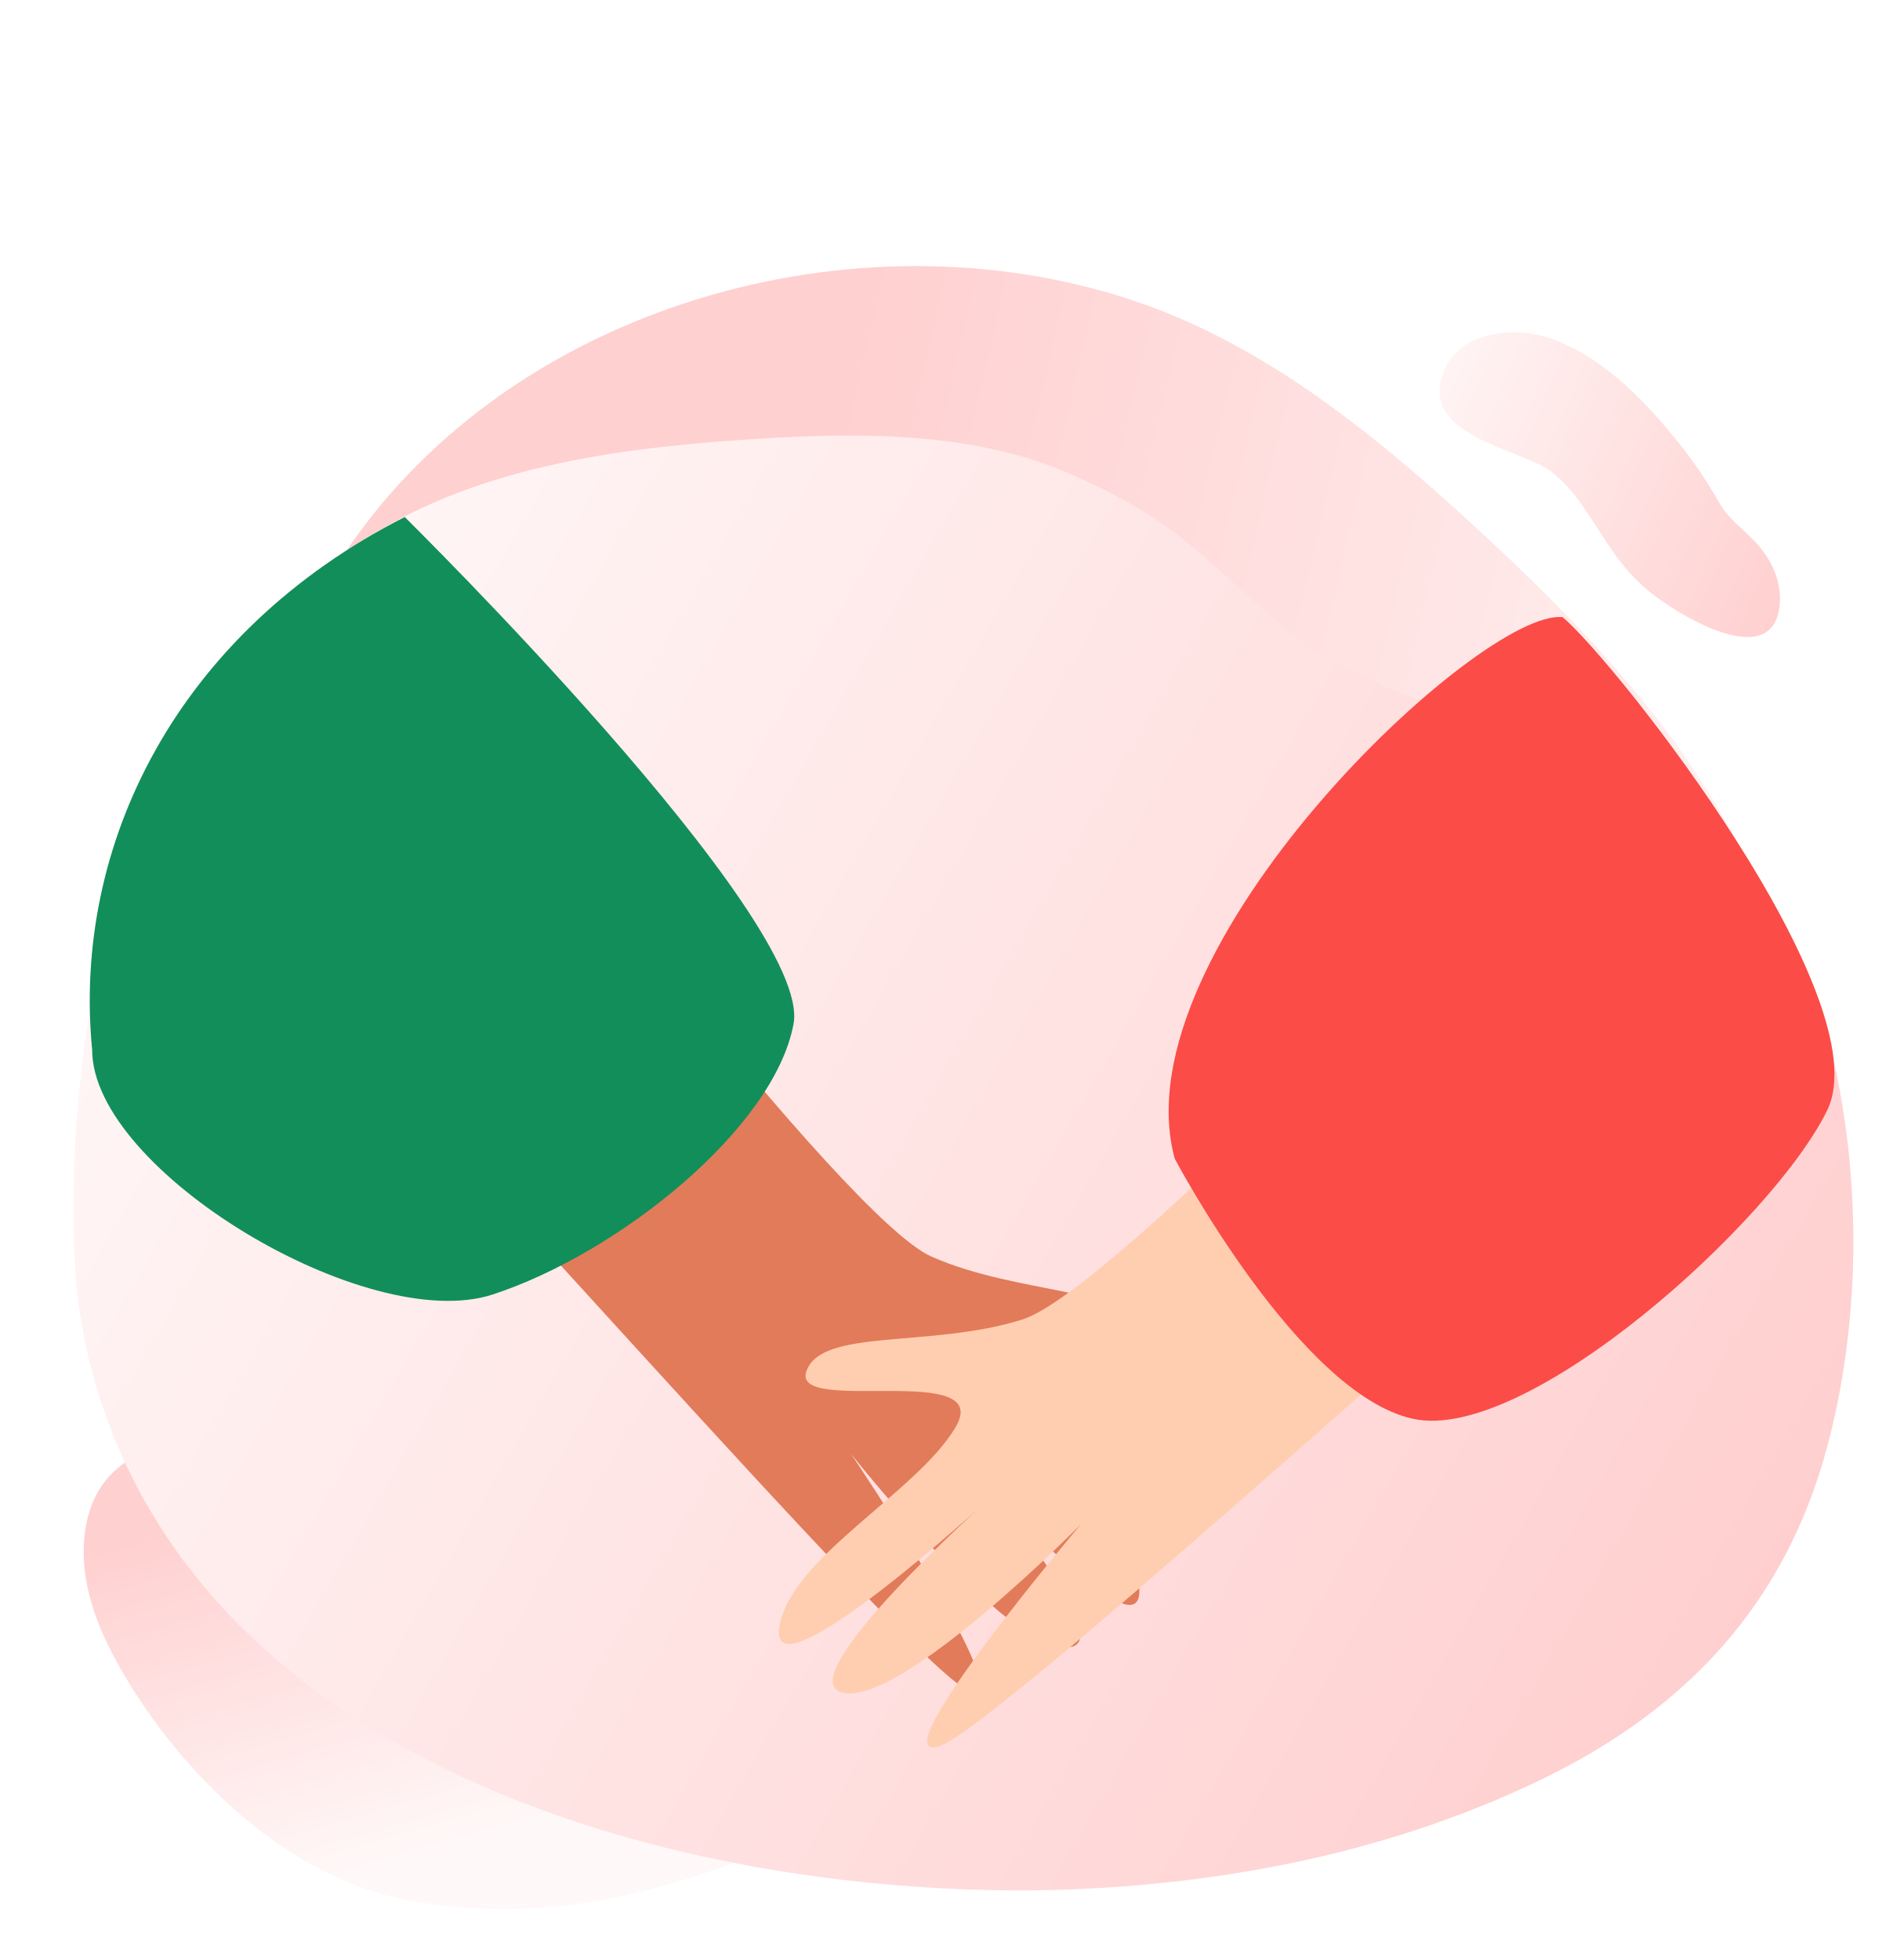
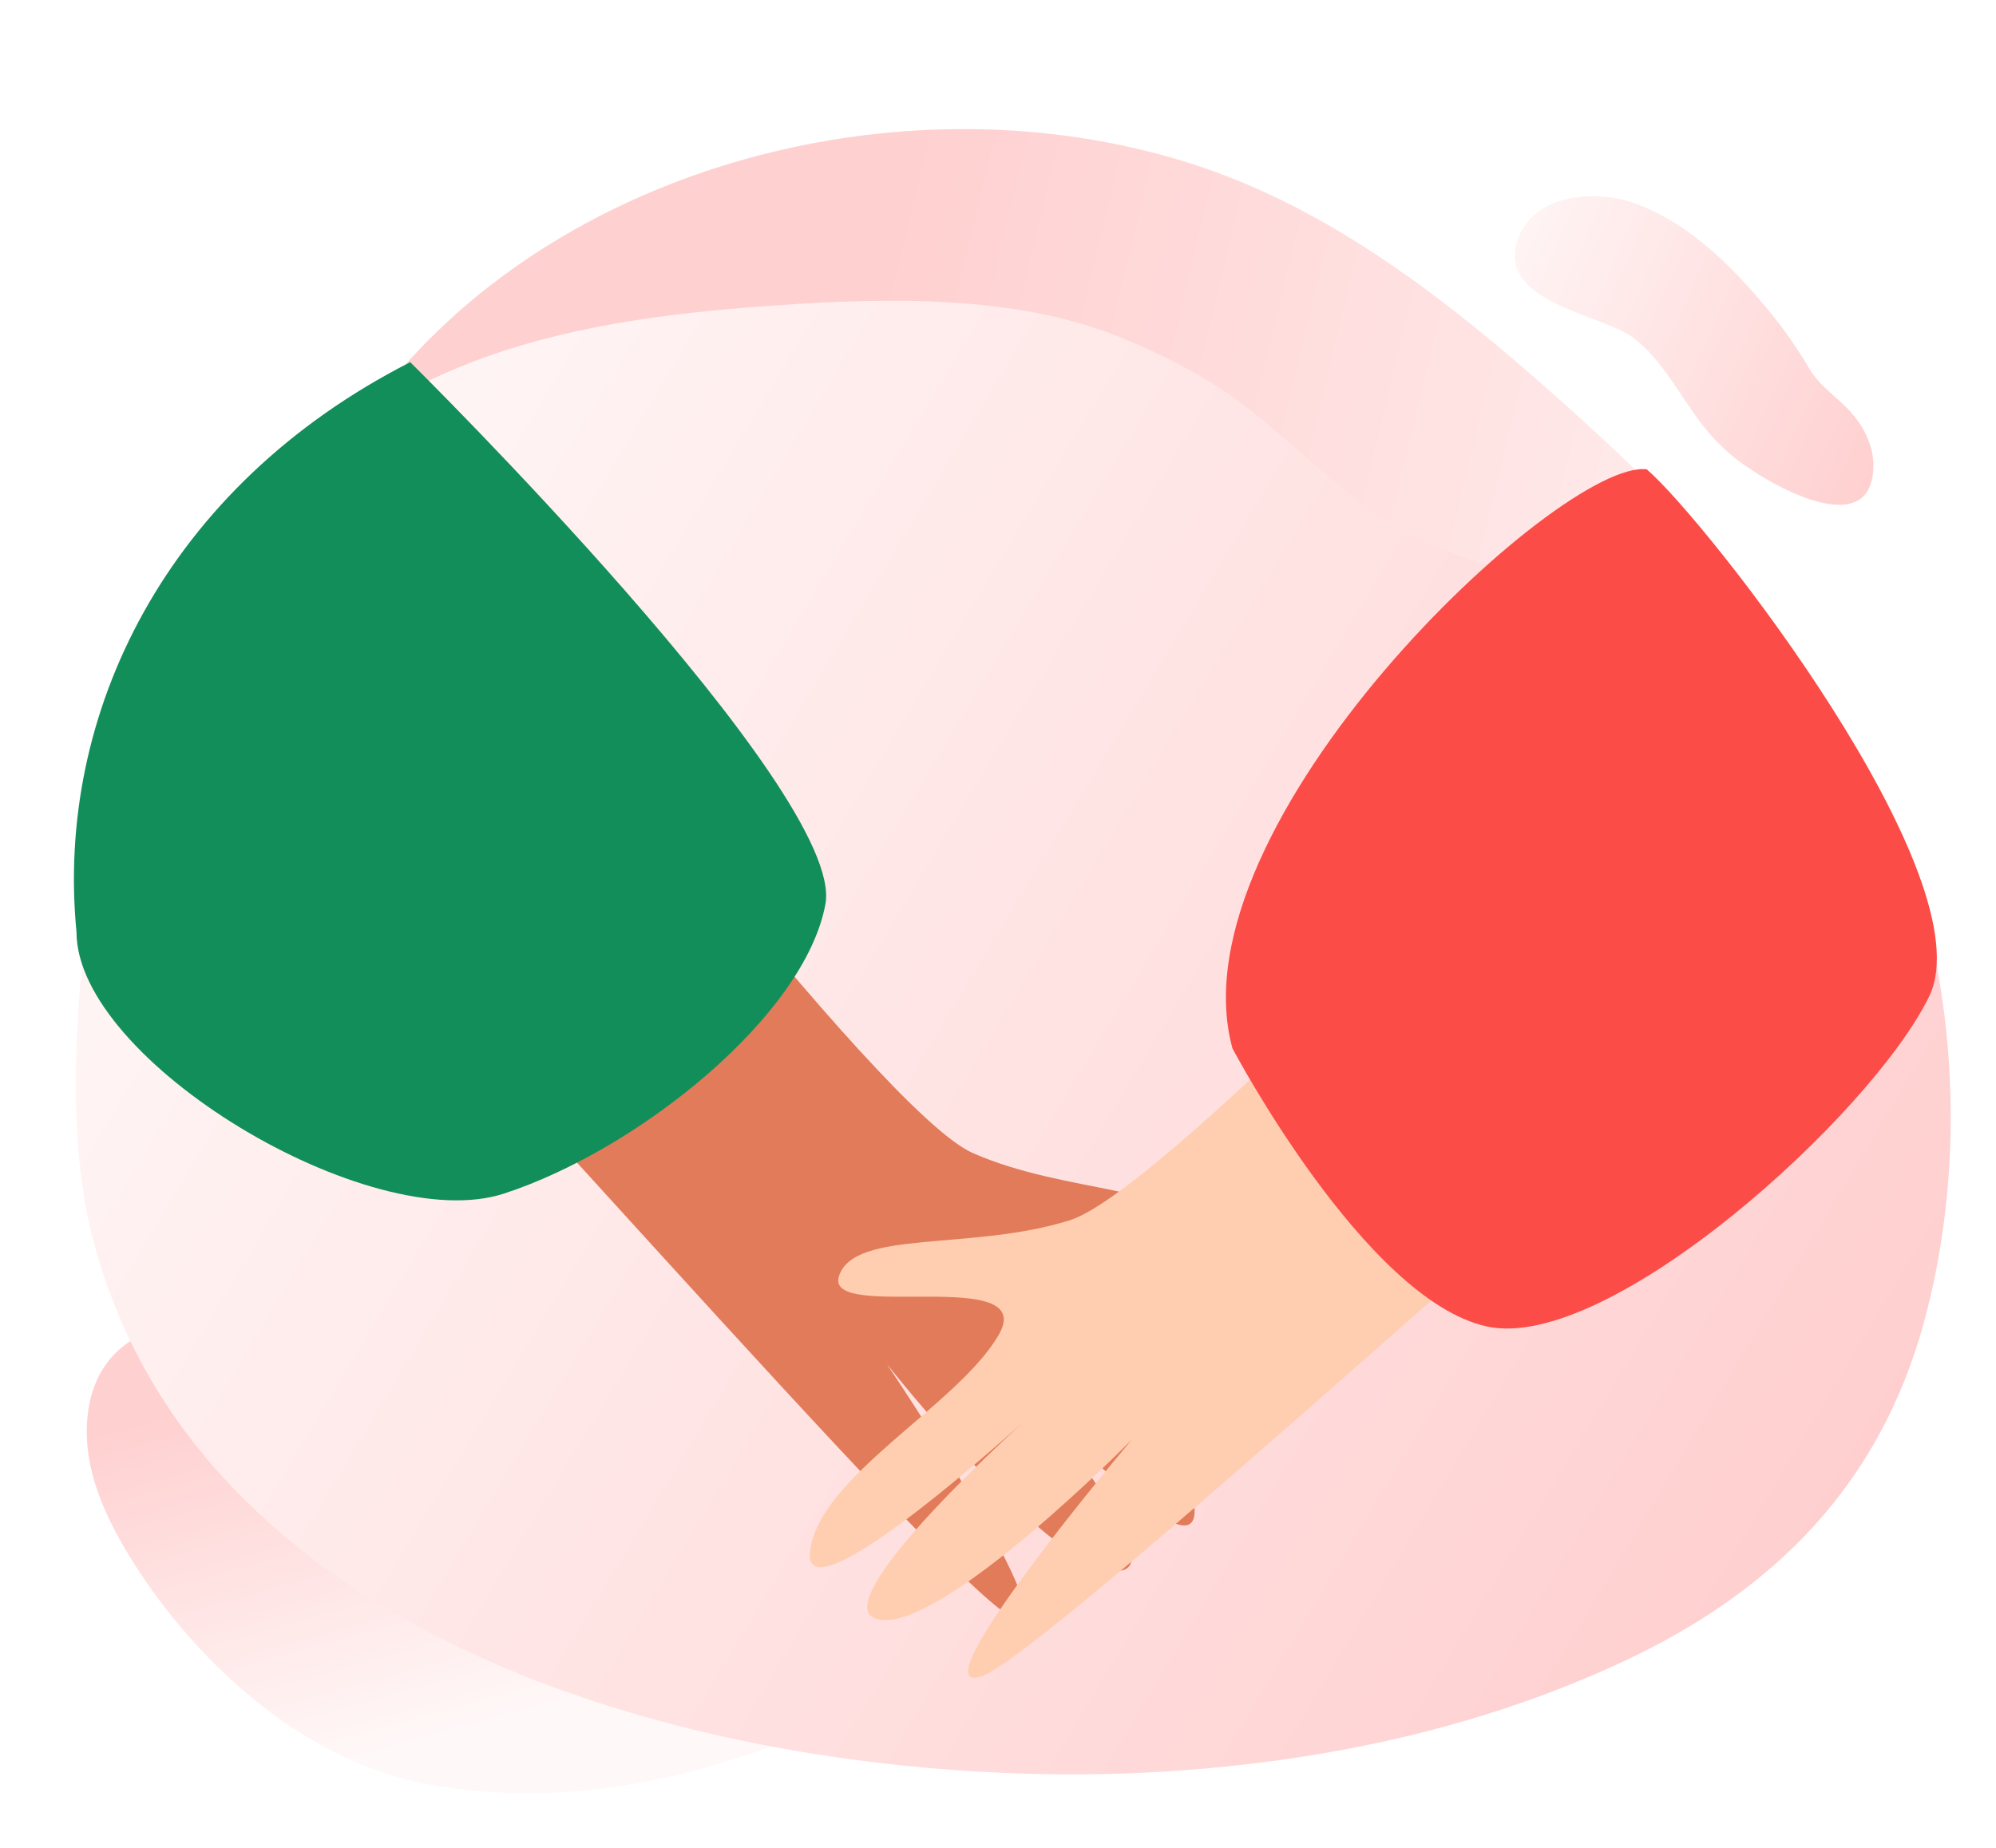
- <svg xmlns="http://www.w3.org/2000/svg" width="284" height="294" viewBox="0 0 284 294" fill="none">
-   <path d="M107.802 280.258C92.655 285.625 77.361 288.104 61.048 285.005C42.865 281.549 27.094 265.989 18.183 250.471C14.872 244.707 12.236 238.267 12.581 231.63C13.382 216.298 27.866 214.585 40.161 217.065C47.092 218.459 53.456 221.634 59.748 224.778C70.193 230.001 82.446 232.57 91.811 239.81C94.953 242.246 97.313 245.174 100.964 246.946C106.644 249.706 113.128 251.009 118.962 253.52C123.943 255.675 129.511 259.22 129.518 264.645C129.519 270.208 123.714 273.754 118.614 275.969C115.004 277.547 111.41 278.986 107.802 280.258Z" fill="url(#paint0_linear)" />
-   <path d="M52.05 82.496C76.863 45.928 128.172 31.246 169.761 44.995C189.816 51.628 206.623 65.439 222.125 79.777C235.789 92.414 249.045 106.044 258.377 122.29C264.748 133.379 269.309 146.671 272.529 159.081C277.344 177.661 272.971 201.602 248.952 199.848C243.317 199.437 238.442 197.411 233.171 195.638C228.908 194.201 224.73 195.063 220.304 194.361C209.162 192.597 198.429 188.495 188.28 183.69C167.596 173.89 148.697 160.575 127.425 151.987C109.993 144.958 91.377 141.329 72.581 141.296C64.651 141.283 56.313 141.838 49.22 138.292C31.737 129.545 39.599 105.958 46.129 92.69C47.858 89.156 49.837 85.749 52.05 82.496Z" fill="url(#paint1_linear)" />
-   <path d="M246.597 88.015C250.682 91.715 266.732 101.815 267.041 89.962C267.114 87.01 265.775 84.142 263.952 81.98C261.867 79.498 259.502 78.196 257.874 75.304C255.881 71.813 253.613 68.531 251.099 65.502C245.959 59.197 239.958 53.372 232.676 50.777C227.569 48.959 218.922 49.416 216.496 55.961C212.962 65.49 228.074 67.235 232.683 70.708C237.057 73.995 239.534 79.642 242.999 84.131C244.094 85.546 245.298 86.846 246.597 88.015Z" fill="url(#paint2_linear)" />
-   <path d="M171.059 76.425C179.712 81.519 186.202 89.145 194.091 95.286C207.225 105.509 225.228 107.6 240.29 114.71C255.648 121.963 267.245 133.236 272.488 149.483C279.262 170.455 279.906 195.395 274.151 216.955C267.813 240.687 252.929 256.451 231.168 266.964C209.419 277.471 185.326 282.374 161.296 283.386C158.977 283.485 156.662 283.539 154.338 283.554C102.135 283.857 32.65 265.482 14.877 209.404C14.714 208.891 14.558 208.379 14.402 207.859C12.57 201.611 11.494 195.167 11.194 188.663C10.076 165.606 14.112 140.157 22.195 118.543C27.632 103.991 39.34 91.687 51.676 82.92C69.009 70.603 90.157 67.46 111.206 65.982C126.793 64.889 144.323 64.489 159.063 70.451C163.205 72.14 167.215 74.137 171.059 76.425Z" fill="url(#paint3_linear)" />
-   <path d="M73.39 111.76C73.39 111.76 126.466 182.627 139.743 188.487C153.024 194.35 169.672 193.03 171.128 199.828C172.584 206.63 143.255 195.125 147.934 205.617C152.612 216.113 170.846 228.093 170.932 238.659C171.021 249.229 141.917 215.972 141.917 215.972C141.917 215.972 169.339 246.399 160.259 247.118C151.175 247.838 127.688 218.09 127.688 218.09C127.688 218.09 153.961 257.114 145.251 253.549C136.546 249.985 55.805 156.617 43.353 146.737C30.902 136.861 73.39 111.76 73.39 111.76Z" fill="#E27B5A" />
-   <path d="M227.787 128.962C227.787 128.962 167.251 193.554 153.407 197.919C139.563 202.281 123.163 199.139 120.966 205.734C118.773 212.331 149.187 204.128 143.382 214.045C137.581 223.958 118.143 233.857 116.894 244.353C115.65 254.845 148.228 224.997 148.228 224.997C148.228 224.997 117.628 252.219 126.574 253.933C135.525 255.65 162.138 228.669 162.138 228.669C162.138 228.669 131.735 264.566 140.781 261.981C149.828 259.396 240.338 175.485 253.797 167.036C267.259 158.588 227.787 128.962 227.787 128.962Z" fill="#FFCEB0" />
-   <path d="M176.25 173.812C176.25 173.812 194.869 209.069 211.985 212.82C229.099 216.571 266.071 183.104 274.138 166.527C282.208 149.953 242.877 99.797 234.46 92.583C222.301 91.098 167.618 142.385 176.25 173.812Z" fill="#FB4C47" />
-   <path d="M60.721 77.553C60.721 77.553 121.959 137.906 119.057 153.577C116.159 169.251 92.776 188.026 73.917 194.174C55.059 200.32 13.83 175.563 13.83 157.51C10.823 126.85 26.455 94.987 60.721 77.553Z" fill="#128E5A" />
+ <svg xmlns="http://www.w3.org/2000/svg" width="270" height="250" viewBox="0 0 270 250" fill="none">
+   <path d="M102.192 237.047C87.807 241.95 73.284 244.216 57.792 241.384C40.524 238.227 25.547 224.011 17.085 209.833C13.941 204.568 11.437 198.684 11.764 192.62C12.525 178.613 26.281 177.048 37.957 179.313C44.538 180.587 50.582 183.487 56.557 186.36C66.476 191.132 78.112 193.479 87.005 200.094C89.99 202.32 92.231 204.994 95.698 206.613C101.093 209.134 107.25 210.325 112.79 212.619C117.52 214.588 122.808 217.827 122.814 222.783C122.815 227.866 117.303 231.105 112.46 233.129C109.031 234.57 105.618 235.885 102.192 237.047Z" fill="url(#paint0_linear)" />
+   <path d="M49.246 56.369C72.81 22.961 121.535 9.547 161.031 22.108C180.076 28.168 196.037 40.786 210.758 53.886C223.735 65.431 236.324 77.883 245.185 92.725C251.236 102.856 255.567 115 258.625 126.338C263.198 143.313 259.045 165.186 236.236 163.584C230.884 163.208 226.254 161.357 221.249 159.737C217.2 158.424 213.233 159.212 209.029 158.57C198.449 156.959 188.256 153.211 178.618 148.822C158.975 139.868 141.027 127.703 120.827 119.857C104.272 113.436 86.593 110.12 68.743 110.09C61.213 110.078 53.295 110.585 46.559 107.346C29.956 99.354 37.422 77.805 43.623 65.683C45.266 62.454 47.145 59.342 49.246 56.369V56.369Z" fill="url(#paint1_linear)" />
+   <path d="M233.999 61.412C237.879 64.792 253.12 74.02 253.414 63.191C253.483 60.493 252.211 57.874 250.48 55.898C248.5 53.631 246.255 52.441 244.708 49.799C242.816 46.609 240.662 43.611 238.274 40.844C233.393 35.084 227.694 29.762 220.779 27.391C215.929 25.73 207.718 26.147 205.414 32.127C202.057 40.833 216.409 42.428 220.786 45.6C224.939 48.603 227.292 53.763 230.582 57.863C231.622 59.156 232.766 60.344 233.999 61.412V61.412Z" fill="url(#paint2_linear)" />
+   <path d="M162.264 50.823C170.481 55.478 176.645 62.444 184.137 68.055C196.61 77.395 213.706 79.305 228.01 85.8C242.594 92.427 253.608 102.726 258.587 117.57C265.02 136.73 265.631 159.515 260.166 179.213C254.147 200.895 240.013 215.297 219.347 224.902C198.693 234.501 175.813 238.981 152.993 239.905C150.791 239.996 148.592 240.045 146.385 240.058C96.811 240.335 30.824 223.548 13.946 172.314C13.791 171.846 13.643 171.378 13.494 170.903C11.755 165.195 10.732 159.307 10.448 153.365C9.386 132.3 13.219 109.05 20.895 89.302C26.058 76.008 37.176 64.767 48.892 56.757C65.352 45.505 85.436 42.633 105.425 41.283C120.227 40.284 136.874 39.919 150.872 45.365C154.806 46.908 158.614 48.733 162.264 50.823Z" fill="url(#paint3_linear)" />
+   <path d="M67.691 81.991C67.691 81.991 118.788 150.339 131.57 155.99C144.356 161.645 160.384 160.372 161.785 166.929C163.187 173.489 134.951 162.393 139.456 172.512C143.96 182.635 161.514 194.188 161.596 204.379C161.682 214.573 133.664 182.499 133.664 182.499C133.664 182.499 160.063 211.844 151.321 212.538C142.576 213.232 119.965 184.541 119.965 184.541C119.965 184.541 145.258 222.178 136.873 218.74C128.492 215.303 50.761 125.254 38.773 115.725C26.787 106.199 67.691 81.991 67.691 81.991Z" fill="#E27B5A" />
+   <path d="M216.332 98.581C216.332 98.581 158.053 160.877 144.725 165.087C131.397 169.294 115.608 166.264 113.493 172.624C111.381 178.987 140.662 171.075 135.074 180.64C129.489 190.201 110.775 199.748 109.573 209.87C108.375 219.99 139.739 191.202 139.739 191.202C139.739 191.202 110.279 217.457 118.893 219.11C127.509 220.766 153.131 194.744 153.131 194.744C153.131 194.744 123.861 229.365 132.57 226.872C141.279 224.378 228.416 143.45 241.373 135.302C254.333 127.154 216.332 98.581 216.332 98.581Z" fill="#FFCEB0" />
+   <path d="M166.716 141.837C166.716 141.837 184.641 175.84 201.12 179.458C217.596 183.076 253.189 150.799 260.956 134.811C268.725 118.826 230.86 70.453 222.757 63.495C211.051 62.063 158.406 111.527 166.716 141.837Z" fill="#FB4C47" />
+   <path d="M55.493 49C55.493 49 114.449 107.208 111.656 122.321C108.865 137.438 86.353 155.545 68.198 161.475C50.042 167.402 10.35 143.526 10.35 126.114C7.456 96.544 22.505 65.814 55.493 49Z" fill="#128E5A" />
  <defs>
-     <linearGradient id="paint0_linear" x1="11.236" y1="233.746" x2="26.951" y2="288.313" gradientUnits="userSpaceOnUse">
+     <linearGradient id="paint0_linear" x1="10.488" y1="194.554" x2="24.38" y2="244.693" gradientUnits="userSpaceOnUse">
      <stop stop-color="#FFD0D0" />
      <stop offset="1" stop-color="#FFF8F8" />
    </linearGradient>
-     <linearGradient id="paint1_linear" x1="304.772" y1="87.822" x2="128.881" y2="47.207" gradientUnits="userSpaceOnUse">
+     <linearGradient id="paint1_linear" x1="289.245" y1="61.235" x2="122.887" y2="21.306" gradientUnits="userSpaceOnUse">
      <stop stop-color="#FFF8F8" />
      <stop offset="1" stop-color="#FFD0D0" />
    </linearGradient>
-     <linearGradient id="paint2_linear" x1="267.458" y1="89.755" x2="207.112" y2="63.98" gradientUnits="userSpaceOnUse">
+     <linearGradient id="paint2_linear" x1="253.81" y1="63.001" x2="197.205" y2="37.87" gradientUnits="userSpaceOnUse">
      <stop stop-color="#FFD0D0" />
      <stop offset="1" stop-color="#FFF7F7" />
    </linearGradient>
-     <linearGradient id="paint3_linear" x1="253.838" y1="259.726" x2="11.244" y2="119.24" gradientUnits="userSpaceOnUse">
+     <linearGradient id="paint3_linear" x1="240.876" y1="218.289" x2="15.058" y2="82.359" gradientUnits="userSpaceOnUse">
      <stop stop-color="#FFCFCF" />
      <stop offset="1" stop-color="#FFF8F8" />
    </linearGradient>
  </defs>
</svg>
